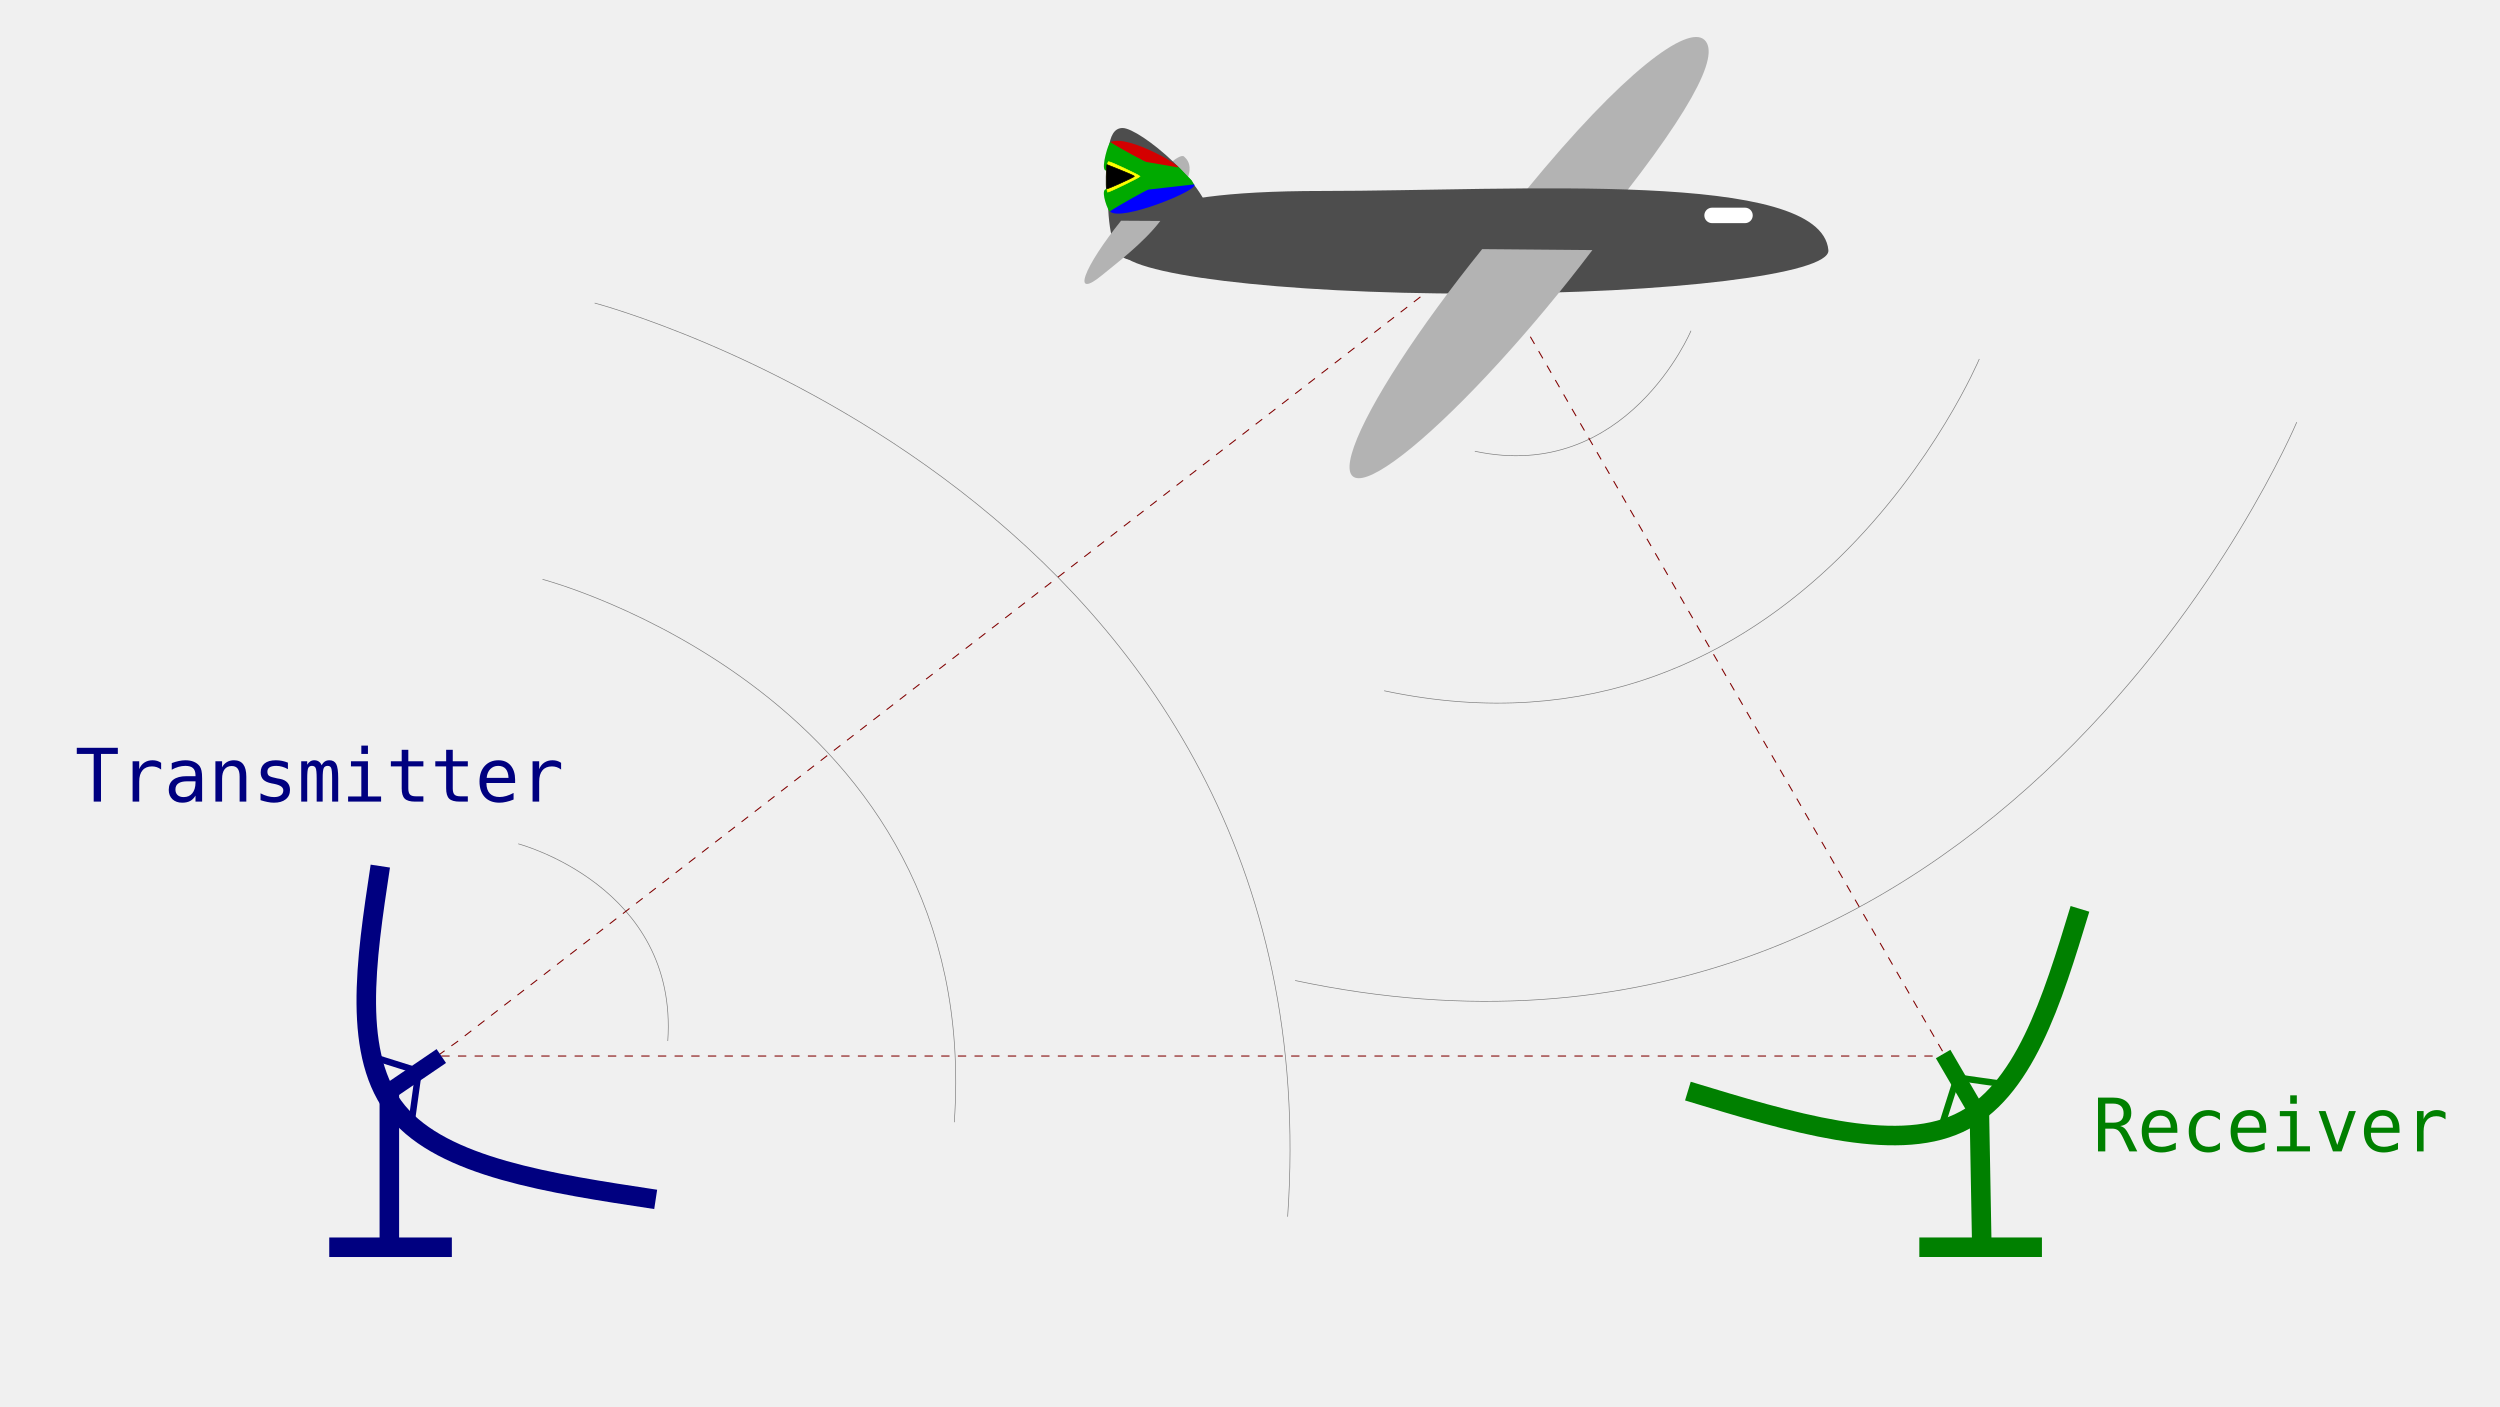
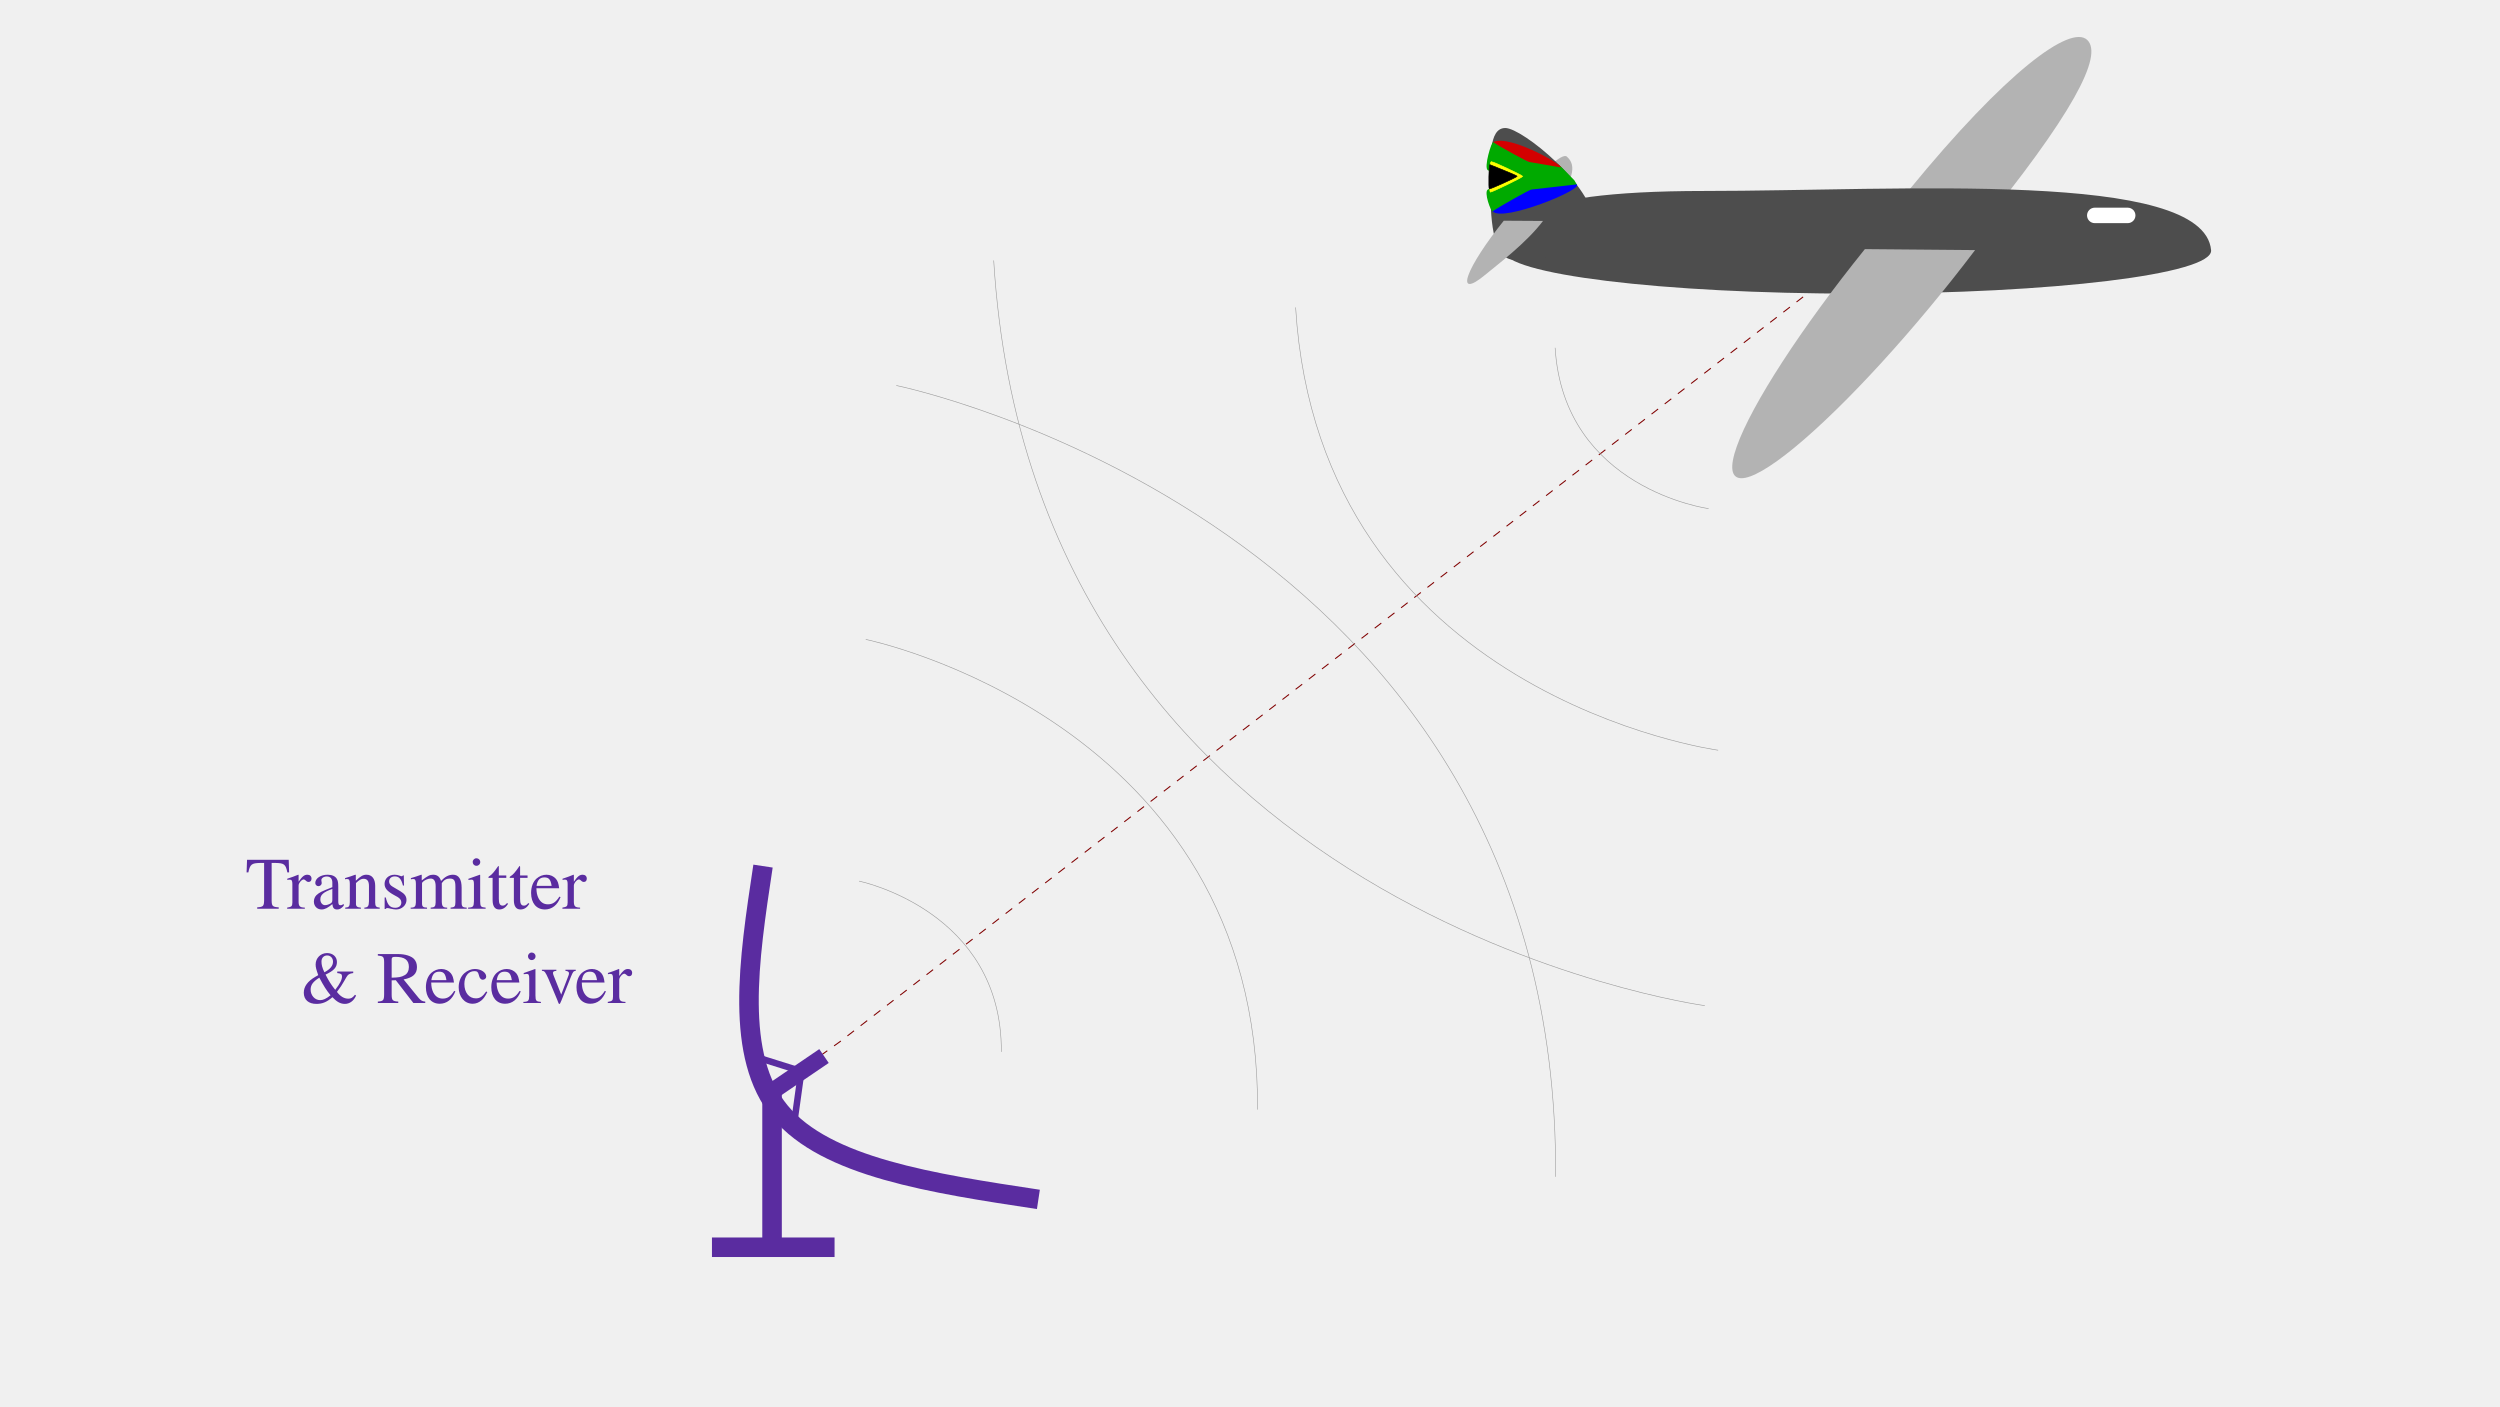
<svg xmlns="http://www.w3.org/2000/svg" width="1920" height="1080" viewBox="0 0 508 285.75" version="1.1" id="svg8">
  <defs id="defs2">
    </defs>
  <g id="layer1">
-     <path style="fill:none;stroke:#800000;stroke-width:0.212;stroke-linecap:butt;stroke-linejoin:miter;stroke-miterlimit:4;stroke-dasharray:1.693, 1.693;stroke-dashoffset:0;stroke-opacity:1" d="M 77.96,222.386 92.965,211.63 301.181,50.618" id="path1392" />
-     <path style="fill:none;stroke:#800000;stroke-width:0.212;stroke-linecap:butt;stroke-linejoin:miter;stroke-miterlimit:4;stroke-dasharray:1.693, 1.693;stroke-dashoffset:0;stroke-opacity:1" d="m 301.181,50.618 6.203,11.599 92.853,160.961" id="path1392-3" />
-     <path style="fill:none;stroke:#800000;stroke-width:0.212;stroke-linecap:butt;stroke-linejoin:miter;stroke-miterlimit:4;stroke-dasharray:1.693, 1.693;stroke-dashoffset:0;stroke-opacity:1" d="M 89.672,214.586 H 395.865" id="path1499" />
+     <path style="fill:none;stroke:#800000;stroke-width:0.212;stroke-linecap:butt;stroke-linejoin:miter;stroke-miterlimit:4;stroke-dasharray:1.693, 1.693;stroke-dashoffset:0;stroke-opacity:1" d="M 155.726,222.386 170.731,211.63 378.947,50.618" id="path1392" />
    <circle id="path130" style="fill:#000000;stroke:#000000;stroke-width:0.265" cx="45.851" cy="240.342" r="0" />
-     <g id="g892" transform="translate(13.16893,49.73983)" style="fill:none;stroke:#000080">
-       <path style="fill:none;stroke:#000080;stroke-width:3.969;stroke-linecap:butt;stroke-linejoin:miter;stroke-miterlimit:4;stroke-dasharray:none;stroke-opacity:1" d="m 65.946,169.995 v 33.706 H 78.647 53.734" id="path854" />
-       <g id="g1493" transform="rotate(8.59564,61.00625,169.3903)" style="fill:none;stroke:#000080">
-         <path style="opacity:1;fill:none;stroke:#000080;stroke-width:3.969;stroke-linecap:butt;stroke-linejoin:miter;stroke-miterlimit:4;stroke-dasharray:none;stroke-opacity:1" d="m 57.627,126.271 c 0,19.534 0,39.069 10.909,48.836 10.909,9.767 32.725,9.767 54.542,9.767" id="path23" />
-         <path style="fill:none;stroke:#000080;stroke-width:3.408;stroke-linecap:butt;stroke-linejoin:miter;stroke-miterlimit:4;stroke-dasharray:none;stroke-opacity:1" d="M 64.791,172.646 75.65,162.581" id="path881" />
-         <path style="fill:none;stroke:#000080;stroke-width:1.323;stroke-linecap:butt;stroke-linejoin:miter;stroke-miterlimit:4;stroke-dasharray:none;stroke-opacity:1" d="m 71.564,166.331 0.122,10.38 z" id="path883" />
-         <path style="fill:none;stroke:#000080;stroke-width:1.323;stroke-linecap:butt;stroke-linejoin:miter;stroke-miterlimit:4;stroke-dasharray:none;stroke-opacity:1" d="m 62.161,164.866 9.403,1.465 z" id="path885" />
+     <g id="g892" transform="translate(90.93449,49.73983)" style="fill:none;stroke:#5a2ca0;stroke-opacity:1">
+       <path style="fill:none;stroke:#5a2ca0;stroke-width:3.969;stroke-linecap:butt;stroke-linejoin:miter;stroke-miterlimit:4;stroke-dasharray:none;stroke-opacity:1" d="m 65.946,169.995 v 33.706 H 78.647 53.734" id="path854" />
+       <g id="g1493" transform="rotate(8.59564,61.00625,169.3903)" style="fill:none;stroke:#5a2ca0;stroke-opacity:1">
+         <path style="opacity:1;fill:none;stroke:#5a2ca0;stroke-width:3.969;stroke-linecap:butt;stroke-linejoin:miter;stroke-miterlimit:4;stroke-dasharray:none;stroke-opacity:1" d="m 57.627,126.271 c 0,19.534 0,39.069 10.909,48.836 10.909,9.767 32.725,9.767 54.542,9.767" id="path23" />
+         <path style="fill:none;stroke:#5a2ca0;stroke-width:3.408;stroke-linecap:butt;stroke-linejoin:miter;stroke-miterlimit:4;stroke-dasharray:none;stroke-opacity:1" d="M 64.791,172.646 75.65,162.581" id="path881" />
+         <path style="fill:none;stroke:#5a2ca0;stroke-width:1.323;stroke-linecap:butt;stroke-linejoin:miter;stroke-miterlimit:4;stroke-dasharray:none;stroke-opacity:1" d="m 71.564,166.331 0.122,10.38 z" id="path883" />
+         <path style="fill:none;stroke:#5a2ca0;stroke-width:1.323;stroke-linecap:butt;stroke-linejoin:miter;stroke-miterlimit:4;stroke-dasharray:none;stroke-opacity:1" d="m 62.161,164.866 9.403,1.465 z" id="path885" />
      </g>
    </g>
-     <g id="g892-3" transform="matrix(-1,0,0,1,468.1529,55.90817)" style="stroke:#008000;fill:none">
-       <path style="fill:none;stroke:#008000;stroke-width:3.969;stroke-linecap:butt;stroke-linejoin:miter;stroke-miterlimit:4;stroke-dasharray:none;stroke-opacity:1" d="m 65.946,169.995 -0.501,27.538 H 78.146 53.233" id="path854-2" />
-       <g id="g1487" transform="rotate(-16.91272,59.98172,168.2933)" style="fill:none;stroke:#008000">
-         <path style="opacity:1;fill:none;stroke:#008000;stroke-width:3.969;stroke-linecap:butt;stroke-linejoin:miter;stroke-miterlimit:4;stroke-dasharray:none;stroke-opacity:1" d="m 57.627,126.271 c 0,19.534 0,39.069 10.909,48.836 10.909,9.767 32.725,9.767 54.542,9.767" id="path23-5" />
-         <path style="fill:none;stroke:#008000;stroke-width:3.408;stroke-linecap:butt;stroke-linejoin:miter;stroke-miterlimit:4;stroke-dasharray:none;stroke-opacity:1" d="M 64.791,172.646 75.65,162.581" id="path881-2" />
-         <path style="fill:none;stroke:#008000;stroke-width:1.323;stroke-linecap:butt;stroke-linejoin:miter;stroke-miterlimit:4;stroke-dasharray:none;stroke-opacity:1" d="m 71.564,166.331 0.122,10.38 z" id="path883-6" />
-         <path style="fill:none;stroke:#008000;stroke-width:1.323;stroke-linecap:butt;stroke-linejoin:miter;stroke-miterlimit:4;stroke-dasharray:none;stroke-opacity:1" d="m 62.161,164.866 9.403,1.465 z" id="path885-6" />
-       </g>
-     </g>
-     <g id="g1422" transform="translate(-22.83228,2.238757)">
+     <g id="g1422" transform="translate(54.93328,2.238757)">
      <g id="g1476" transform="translate(93.00043,-1.979812)">
        <path id="path977-5" style="fill:#b3b3b3;stroke:none;stroke-width:0.132;stroke-linejoin:round;stroke-miterlimit:4;stroke-dasharray:none;paint-order:stroke fill markers" d="m 170.45,31.565 c 0.933,0.86 2.887,2.977 -2.61,9.695 -4.445,0.661 -9.87,2.276 -7.969,-0.05 5.497,-6.717 9.646,-10.505 10.578,-9.645 z" />
        <path id="path977" style="fill:#b3b3b3;stroke:none;stroke-width:0.132;stroke-linejoin:round;stroke-miterlimit:4;stroke-dasharray:none;paint-order:stroke fill markers" d="M 276.166,7.835 C 279.543,10.948 273.309,22.988 253.404,47.313 242.31,40.828 233.057,46.823 239.941,38.401 259.846,14.076 272.789,4.721 276.166,7.835 Z" />
        <path id="path940" style="fill:#4d4d4d;stroke:none;stroke-width:0.132;stroke-linejoin:round;stroke-miterlimit:4;stroke-dasharray:none;paint-order:stroke fill markers" d="m 301.362,50.581 c 0.443,4.855 -32.204,8.828 -71.929,8.828 -39.726,0 -71.929,-3.952 -71.929,-8.828 0,-4.876 1.188,-12.036 40.913,-12.036 39.726,0 101.448,-4.39 102.945,12.036 z" />
        <path id="path940-1" style="fill:#4d4d4d;stroke:none;stroke-width:0.132;stroke-linejoin:round;stroke-miterlimit:4;stroke-dasharray:none;paint-order:stroke fill markers" d="m 159.653,52.509 c -3.464,0.003 -4.631,-5.535 -4.719,-12.897 -0.087,-7.362 -0.457,-13.856 3.007,-13.859 3.464,-0.003 17.9,11.834 17.987,19.196 0.087,7.362 -12.811,7.557 -16.275,7.559 z" />
        <rect style="opacity:1;fill:#ffffff;stroke:none;stroke-width:0.132;stroke-linejoin:round;stroke-miterlimit:4;stroke-dasharray:none;paint-order:stroke fill markers" id="rect987" width="9.837" height="3.146" x="276.152" y="41.94" ry="1.573" />
        <path style="fill:#b3b3b3;stroke:none;stroke-width:0.132;stroke-linejoin:round;stroke-miterlimit:4;stroke-dasharray:none;paint-order:stroke fill markers" id="ellipse1007" transform="matrix(0.6334929,-0.7737485,0.7354205,0.677611,0,0)" d="m 134.756,228.489 a 54.344,8.865 0 0 1 -54.329,-2.952 54.344,8.865 0 0 1 -7.964,-9.25 54.344,8.865 0 0 1 47.243,-5.278" />
        <g id="g1067" style="fill:#00aa00;stroke-width:0.132;stroke-miterlimit:4;stroke-dasharray:none" transform="translate(-23.49718,-13.0051)">
          <path id="rect1047" style="opacity:1;fill:#00aa00;stroke:none;stroke-width:0.132;stroke-linejoin:round;stroke-miterlimit:4;stroke-dasharray:none;paint-order:stroke fill markers" d="m 178.988,41.629 6.999,3.914 c 4.414,0.737 5.26,-0.512 7.113,1.409 1.435,1.487 2.797,2.776 2.421,2.74 l -10.062,-0.94 c -0.376,-0.035 -6.867,-1.028 -7.554,-1.403 -0.91,-0.497 0.754,-5.905 1.084,-5.72 z" />
          <path id="rect1047-4" style="opacity:1;fill:#00aa00;stroke:none;stroke-width:0.132;stroke-linejoin:round;stroke-miterlimit:4;stroke-dasharray:none;paint-order:stroke fill markers" d="m 178.875,55.684 7.452,-4.014 c 4.414,-0.737 10.392,-1.07 9.623,-1.454 -0.277,-0.533 -0.553,-0.972 -1.021,-1.26 -2.362,-1.456 -6.28,-0.406 -9.584,-0.395 -0.378,0.001 -6.747,2.306 -7.434,2.681 -0.91,0.497 0.633,4.626 0.963,4.442 z" />
        </g>
        <path id="path1045-2" style="opacity:1;fill:#ffff00;stroke:#ffff00;stroke-width:0.132;stroke-linejoin:round;stroke-miterlimit:4;stroke-dasharray:none;paint-order:stroke fill markers" d="m 161.491,35.573 c 0.015,0.183 -6.434,3.323 -6.617,3.216 -0.183,-0.107 -0.372,-6.797 0.349,-6.159 0.174,-0.104 6.254,2.76 6.268,2.944 z" />
        <path id="path1045" style="opacity:1;fill:#000000;stroke:#000000;stroke-width:0.132;stroke-linejoin:round;stroke-miterlimit:4;stroke-dasharray:none;paint-order:stroke fill markers" d="m 160.366,35.555 c 0.013,0.152 -5.519,2.666 -5.681,2.576 -0.161,-0.089 -0.07,-4.857 0.084,-4.943 0,0 5.584,2.215 5.597,2.367 z" />
        <path id="rect1073" style="opacity:1;fill:#d40000;stroke:none;stroke-width:0.132;stroke-linejoin:round;stroke-miterlimit:4;stroke-dasharray:none;paint-order:stroke fill markers" d="m 168.997,33.727 -6.182,-1.074 c -0.372,-0.065 -5.252,-2.653 -7.325,-4.029 3.405,-1.76 15.498,5.417 13.507,5.103 z" />
        <path id="rect1073-9" style="opacity:1;fill:#0000ff;stroke:none;stroke-width:0.132;stroke-linejoin:round;stroke-miterlimit:4;stroke-dasharray:none;paint-order:stroke fill markers" d="m 172.453,37.211 -9.231,1.051 c -0.375,0.043 -5.771,3.04 -7.844,4.417 1.957,2.303 18.601,-4.489 17.075,-5.468 z" />
        <path id="ellipse1007-9" style="fill:#b3b3b3;stroke:none;stroke-width:0.132;stroke-linejoin:round;stroke-miterlimit:4;stroke-dasharray:none;paint-order:stroke fill markers" d="m 165.602,44.64 c -3.354,4.435 -9.054,8.724 -11.89,11.062 -2.835,2.338 -4.103,2.326 -3.272,-0.029 0.831,-2.356 3.618,-6.649 7.193,-11.082" />
      </g>
    </g>
-     <g id="g1481" transform="rotate(12.16922,155.2646,165.5821)">
-       <path style="opacity:0.5;fill:none;stroke:#000000;stroke-width:0.132;stroke-linecap:butt;stroke-linejoin:miter;stroke-miterlimit:4;stroke-dasharray:none;stroke-opacity:1" d="m 107.665,181.863 c 0,0 33.651,1.51 38.152,32.759" id="path1334" />
-       <path style="opacity:0.5;fill:none;stroke:#000000;stroke-width:0.132;stroke-linecap:butt;stroke-linejoin:miter;stroke-miterlimit:4;stroke-dasharray:none;stroke-opacity:1" d="m 101.163,128.285 c 0,0 92.657,4.157 105.047,90.198" id="path1334-5" />
-       <path style="opacity:0.5;fill:none;stroke:#000000;stroke-width:0.132;stroke-linecap:butt;stroke-linejoin:miter;stroke-miterlimit:4;stroke-dasharray:none;stroke-opacity:1" d="m 99.685,71.176 c 0,0 155.934,6.995 176.787,151.797" id="path1334-5-7" />
-     </g>
-     <g id="g1390" transform="rotate(103.2289,292.542,225.2871)">
-       <g id="g1441">
-         <g id="g1447" transform="rotate(6.983276,-97.54785,192.001)">
-           <path style="opacity:0.5;fill:none;stroke:#000000;stroke-width:0.132;stroke-linecap:butt;stroke-linejoin:miter;stroke-miterlimit:4;stroke-dasharray:none;stroke-opacity:1" d="m 127.709,184.306 c 0,0 33.651,1.51 38.152,32.759" id="path1334-59" />
-           <path style="opacity:0.5;fill:none;stroke:#000000;stroke-width:0.132;stroke-linecap:butt;stroke-linejoin:miter;stroke-miterlimit:4;stroke-dasharray:none;stroke-opacity:1" d="m 112.852,127.347 c 0,0 92.657,4.157 105.047,90.198" id="path1334-5-5" />
-           <path style="opacity:0.5;fill:none;stroke:#000000;stroke-width:0.132;stroke-linecap:butt;stroke-linejoin:miter;stroke-miterlimit:4;stroke-dasharray:none;stroke-opacity:1" d="m 102.614,62.378 c 0,0 155.934,6.995 176.787,151.797" id="path1334-5-7-3" />
+     <text xml:space="preserve" style="font-size:14.999px;line-height:1.25;font-family:'Andale Mono';-inkscape-font-specification:'Andale Mono';word-spacing:0px;fill:#5a2ca0;stroke-width:0.375" x="49.855" y="184.651" id="text1544">
+       <tspan x="49.855" y="184.651" style="font-style:normal;font-variant:normal;font-weight:normal;font-stretch:normal;font-family:Times;-inkscape-font-specification:Times;fill:#5a2ca0;stroke-width:0.375" id="tspan1811">Transmitter</tspan>
+       <tspan x="49.855" y="203.807" style="font-style:normal;font-variant:normal;font-weight:normal;font-stretch:normal;font-family:Times;-inkscape-font-specification:Times;fill:#5a2ca0;stroke-width:0.375" id="tspan1815">   &amp; Receiver</tspan>
+     </text>
+     <g id="g1184">
+       <g id="g1192" transform="translate(6.598267,3.861791)" style="stroke:#999999">
+         <g id="g1481" transform="matrix(0.8704182,0.1367715,-0.1310721,0.900003,98.08412,-3.224232)" style="stroke:#999999">
+           <path style="opacity:1;fill:none;stroke:#999999;stroke-width:0.132;stroke-linecap:butt;stroke-linejoin:miter;stroke-miterlimit:4;stroke-dasharray:none;stroke-opacity:1" d="m 101.163,128.285 c 0,0 92.657,4.157 105.047,90.198" id="path1334-5" />
        </g>
+         <path style="opacity:1;fill:none;stroke:#999999;stroke-width:0.132;stroke-linecap:butt;stroke-linejoin:miter;stroke-miterlimit:4;stroke-dasharray:none;stroke-opacity:1" d="m 107.665,181.863 c 0,0 33.651,1.51 38.152,32.759" id="path1334" transform="matrix(0.8704182,0.1367715,-0.1310721,0.900003,98.08412,-3.224232)" />
+         <path style="opacity:1;fill:none;stroke:#999999;stroke-width:0.132;stroke-linecap:butt;stroke-linejoin:miter;stroke-miterlimit:4;stroke-dasharray:none;stroke-opacity:1" d="m 99.685,71.176 c 0,0 155.934,6.995 176.787,151.797" id="path1334-5-7" transform="matrix(0.8704182,0.1367715,-0.1310721,0.900003,98.08412,-3.224232)" />
+       </g>
+       <g id="g1481-5" transform="matrix(-0.8776453,-0.07792939,0.07025347,-0.9067799,428.8995,276.6544)" style="opacity:1;stroke:#999999">
+         <path style="opacity:1;fill:none;stroke:#999999;stroke-width:0.132;stroke-linecap:butt;stroke-linejoin:miter;stroke-miterlimit:4;stroke-dasharray:none;stroke-opacity:1" d="m 107.665,181.863 c 0,0 33.651,1.51 38.152,32.759" id="path1334-8" />
+         <path style="opacity:1;fill:none;stroke:#999999;stroke-width:0.132;stroke-linecap:butt;stroke-linejoin:miter;stroke-miterlimit:4;stroke-dasharray:none;stroke-opacity:1" d="m 101.163,128.285 c 0,0 92.657,4.157 105.047,90.198" id="path1334-5-1" />
+         <path style="opacity:1;fill:none;stroke:#999999;stroke-width:0.132;stroke-linecap:butt;stroke-linejoin:miter;stroke-miterlimit:4;stroke-dasharray:none;stroke-opacity:1" d="m 99.685,71.176 c 0,0 155.934,6.995 176.787,151.797" id="path1334-5-7-4" />
      </g>
    </g>
-     <text xml:space="preserve" style="font-size:14.999px;line-height:1.25;font-family:'Andale Mono';-inkscape-font-specification:'Andale Mono';word-spacing:0px;fill:#000080;stroke-width:0.375" x="15.257" y="162.89" id="text1544">
-       <tspan id="tspan1542" x="15.257" y="162.89" style="fill:#000080;stroke-width:0.375">Transmitter</tspan>
-     </text>
-     <text xml:space="preserve" style="font-size:14.999px;line-height:1.25;font-family:'Andale Mono';-inkscape-font-specification:'Andale Mono';word-spacing:0px;fill:#008000;stroke-width:0.375;" x="425.265" y="233.97" id="text1544-2">
-       <tspan id="tspan1542-5" x="425.265" y="233.97" style="fill:#008000;stroke-width:0.375;">Receiver</tspan>
-     </text>
  </g>
</svg>
